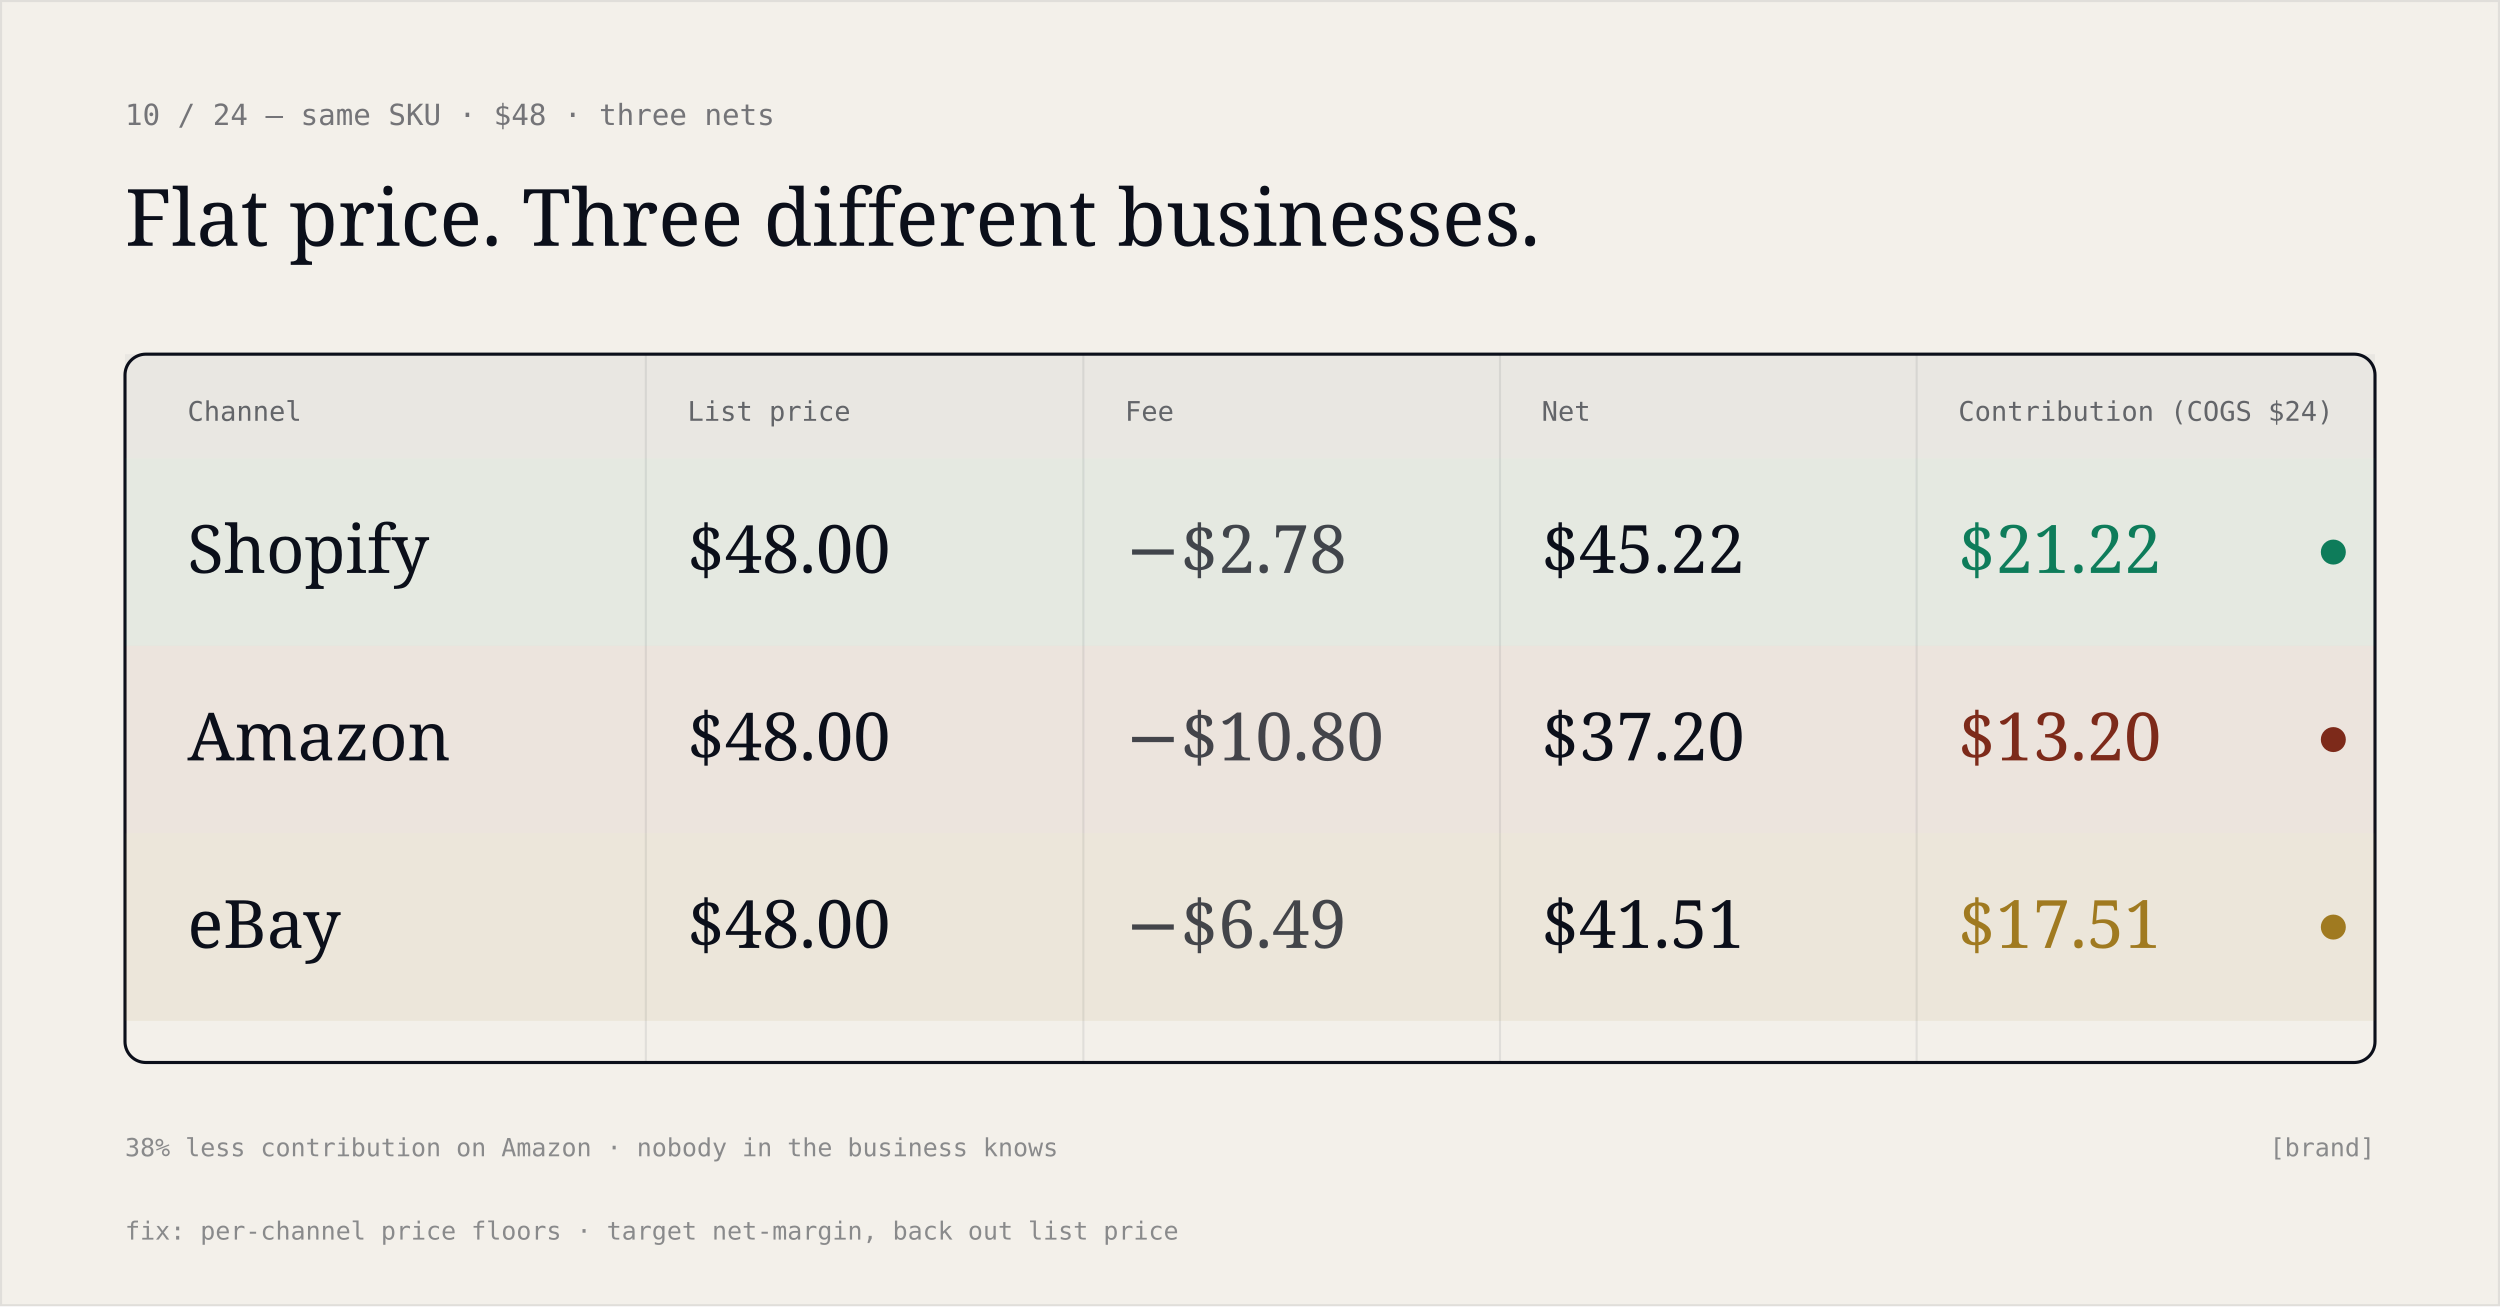
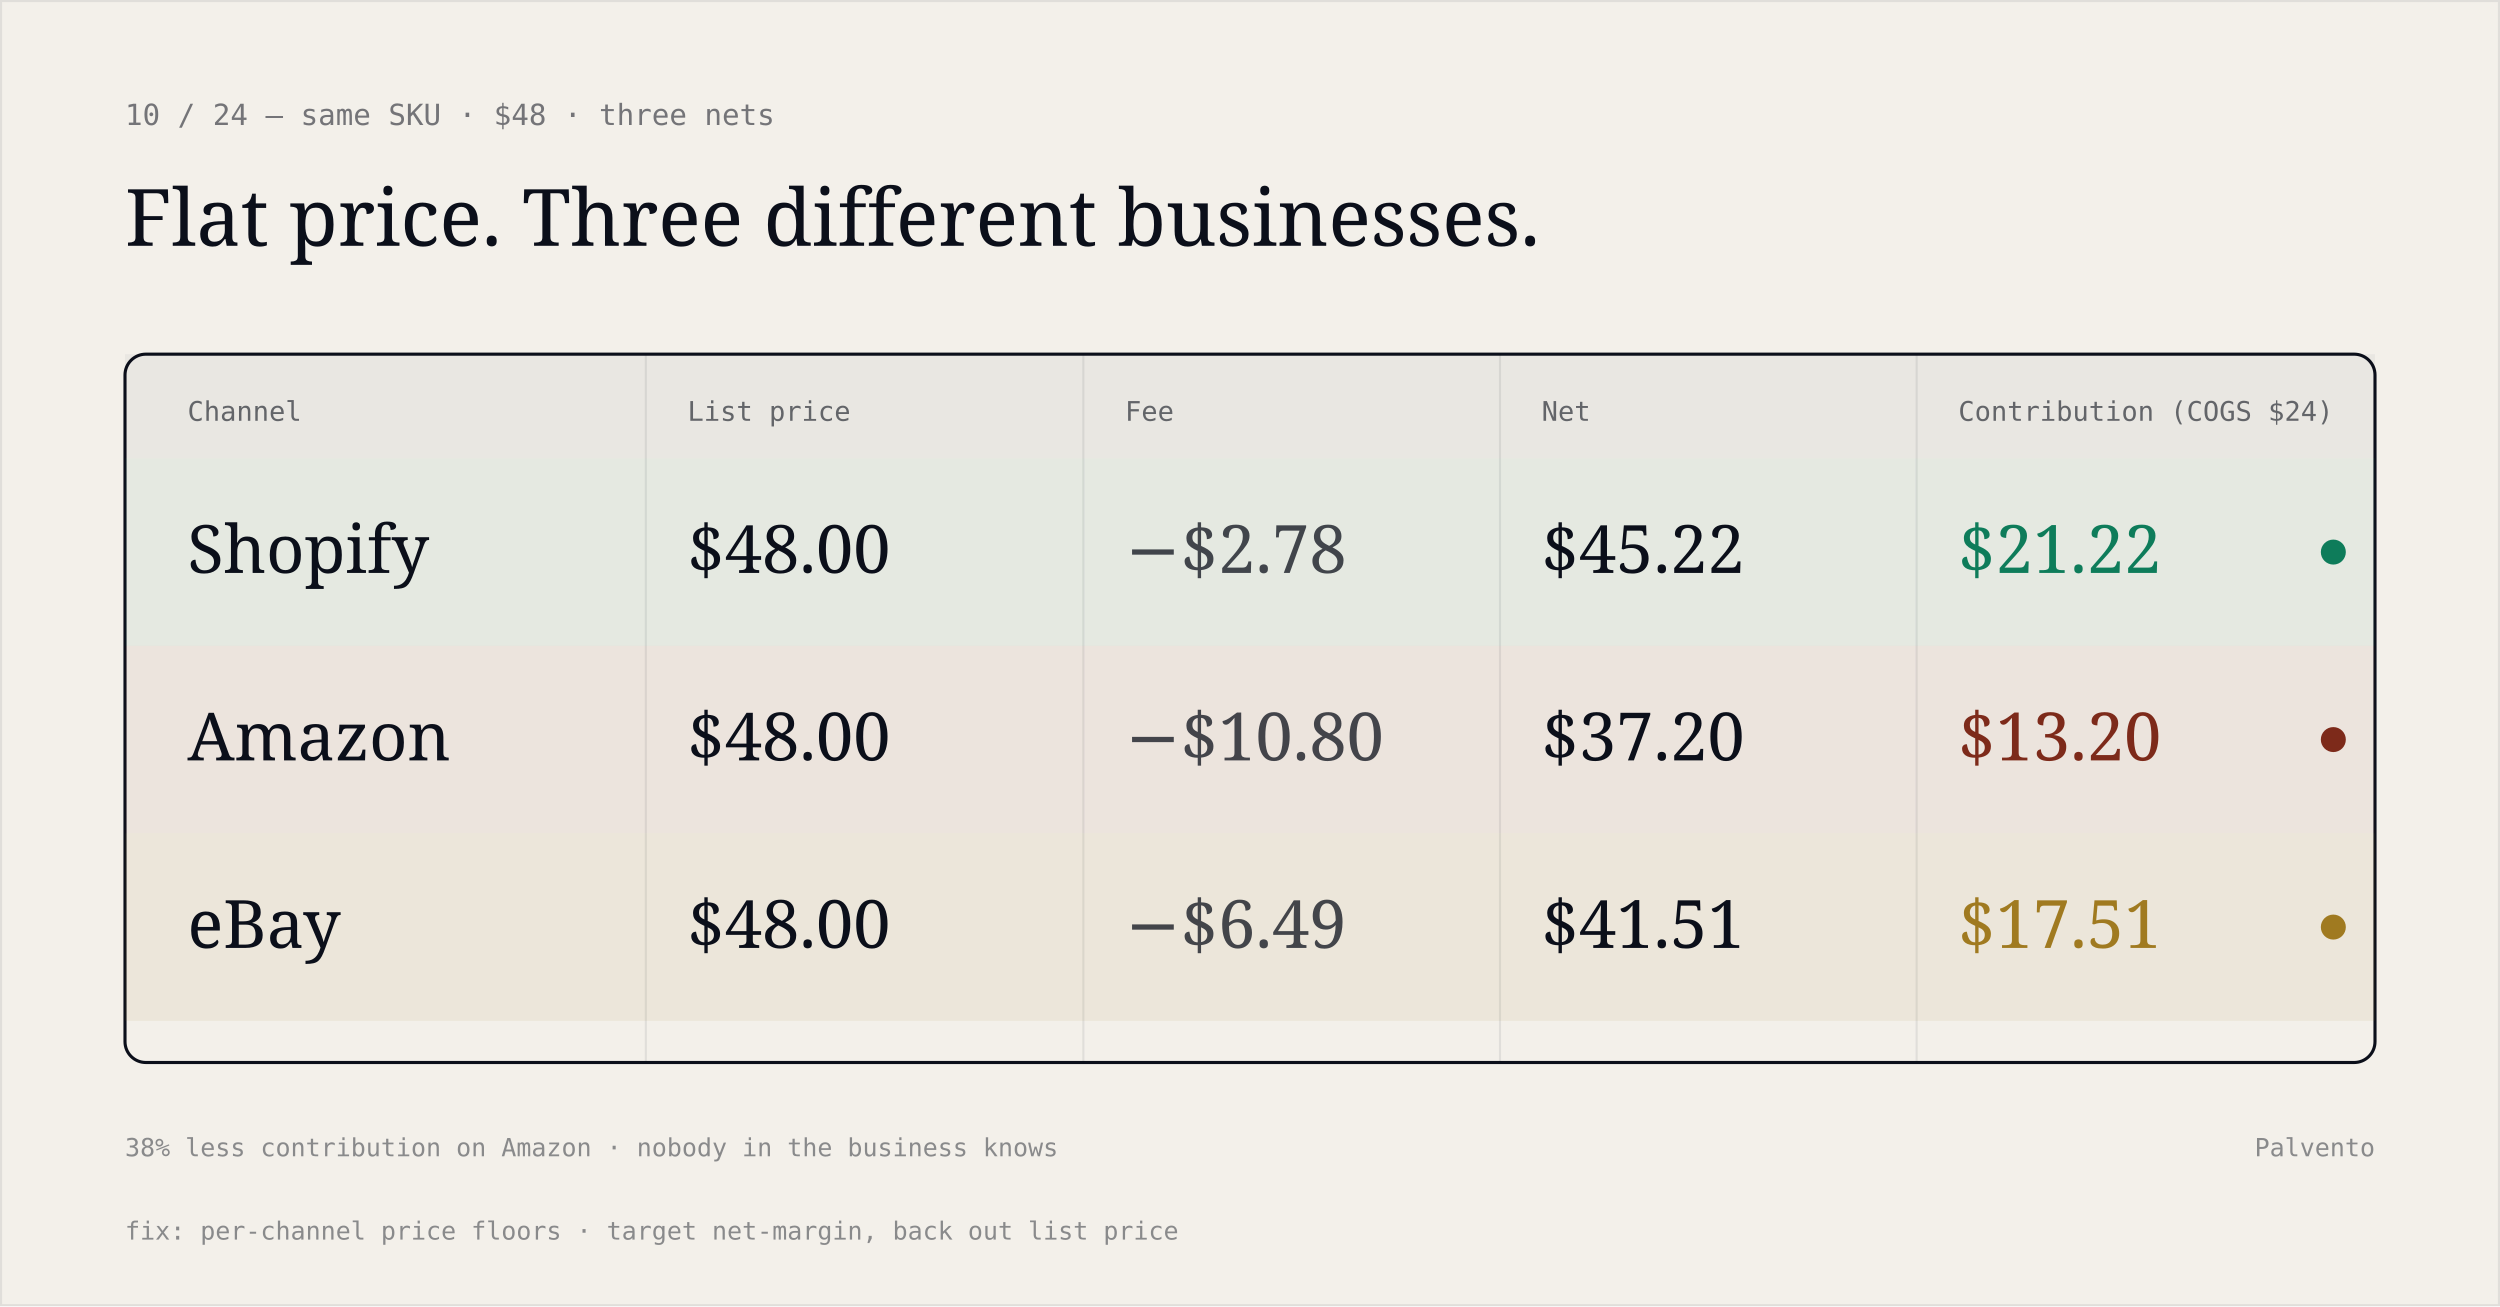
<svg xmlns="http://www.w3.org/2000/svg" width="1200" height="627" viewBox="0 0 1200 627" role="img" aria-labelledby="t10">
  <rect width="1200" height="627" fill="#f3f0ea" />
  <rect x="0.5" y="0.5" width="1199" height="626" fill="none" stroke="#0b0f1a" stroke-opacity="0.08" />
  <g font-family="'Geist Mono', ui-monospace, monospace" font-size="14" fill="#0b0f1a" fill-opacity="0.55">
    <text x="60" y="60">10 / 24 — same SKU · $48 · three nets</text>
  </g>
  <g font-family="'Instrument Serif', Georgia, serif" fill="#0b0f1a">
    <text x="60" y="118" font-size="38">Flat price. Three different businesses.</text>
  </g>
  <g stroke="#0b0f1a" stroke-width="1.5" fill="none">
    <rect x="60" y="170" width="1080" height="340" rx="10" />
  </g>
  <rect x="60" y="170" width="1080" height="50" fill="#0b0f1a" fill-opacity="0.04" />
  <g font-family="'Geist Mono', ui-monospace, monospace" font-size="13" fill="#0b0f1a" fill-opacity="0.6">
    <text x="90" y="202">Channel</text>
    <text x="330" y="202">List price</text>
    <text x="540" y="202">Fee</text>
    <text x="740" y="202">Net</text>
    <text x="940" y="202">Contribution (COGS $24)</text>
  </g>
  <g stroke="#0b0f1a" stroke-opacity="0.08" stroke-width="1">
    <line x1="310" y1="170" x2="310" y2="510" />
    <line x1="520" y1="170" x2="520" y2="510" />
    <line x1="720" y1="170" x2="720" y2="510" />
    <line x1="920" y1="170" x2="920" y2="510" />
  </g>
  <rect x="60" y="220" width="1080" height="90" fill="#0e7c5a" fill-opacity="0.06" />
  <g font-family="'Instrument Serif', Georgia, serif" font-size="32" fill="#0b0f1a">
    <text x="90" y="275">Shopify</text>
    <text x="330" y="275">$48.00</text>
    <text x="540" y="275" fill-opacity="0.75">−$2.78</text>
    <text x="740" y="275">$45.22</text>
    <text x="940" y="275" fill="#0e7c5a">$21.22</text>
  </g>
  <circle cx="1120" cy="265" r="6" fill="#0e7c5a" />
  <rect x="60" y="310" width="1080" height="90" fill="#7d2a1a" fill-opacity="0.06" />
  <g font-family="'Instrument Serif', Georgia, serif" font-size="32" fill="#0b0f1a">
    <text x="90" y="365">Amazon</text>
    <text x="330" y="365">$48.00</text>
    <text x="540" y="365" fill-opacity="0.75">−$10.80</text>
    <text x="740" y="365">$37.20</text>
    <text x="940" y="365" fill="#7d2a1a">$13.20</text>
  </g>
  <circle cx="1120" cy="355" r="6" fill="#7d2a1a" />
  <rect x="60" y="400" width="1080" height="90" fill="#a07a20" fill-opacity="0.08" />
  <g font-family="'Instrument Serif', Georgia, serif" font-size="32" fill="#0b0f1a">
    <text x="90" y="455">eBay</text>
    <text x="330" y="455">$48.00</text>
    <text x="540" y="455" fill-opacity="0.75">−$6.49</text>
    <text x="740" y="455">$41.51</text>
    <text x="940" y="455" fill="#a07a20">$17.51</text>
  </g>
  <circle cx="1120" cy="445" r="6" fill="#a07a20" />
  <g font-family="'Geist Mono', ui-monospace, monospace" font-size="12" fill="#0b0f1a" fill-opacity="0.45">
    <text x="60" y="555">38% less contribution on Amazon · nobody in the business knows</text>
-     <text x="1140" y="555" text-anchor="end">[brand]</text>
+     <text x="1140" y="555" text-anchor="end">Palvento</text>
  </g>
  <g font-family="'Geist Mono', ui-monospace, monospace" font-size="12" fill="#0b0f1a" fill-opacity="0.45">
    <text x="60" y="595">fix: per-channel price floors · target net-margin, back out list price</text>
  </g>
</svg>
